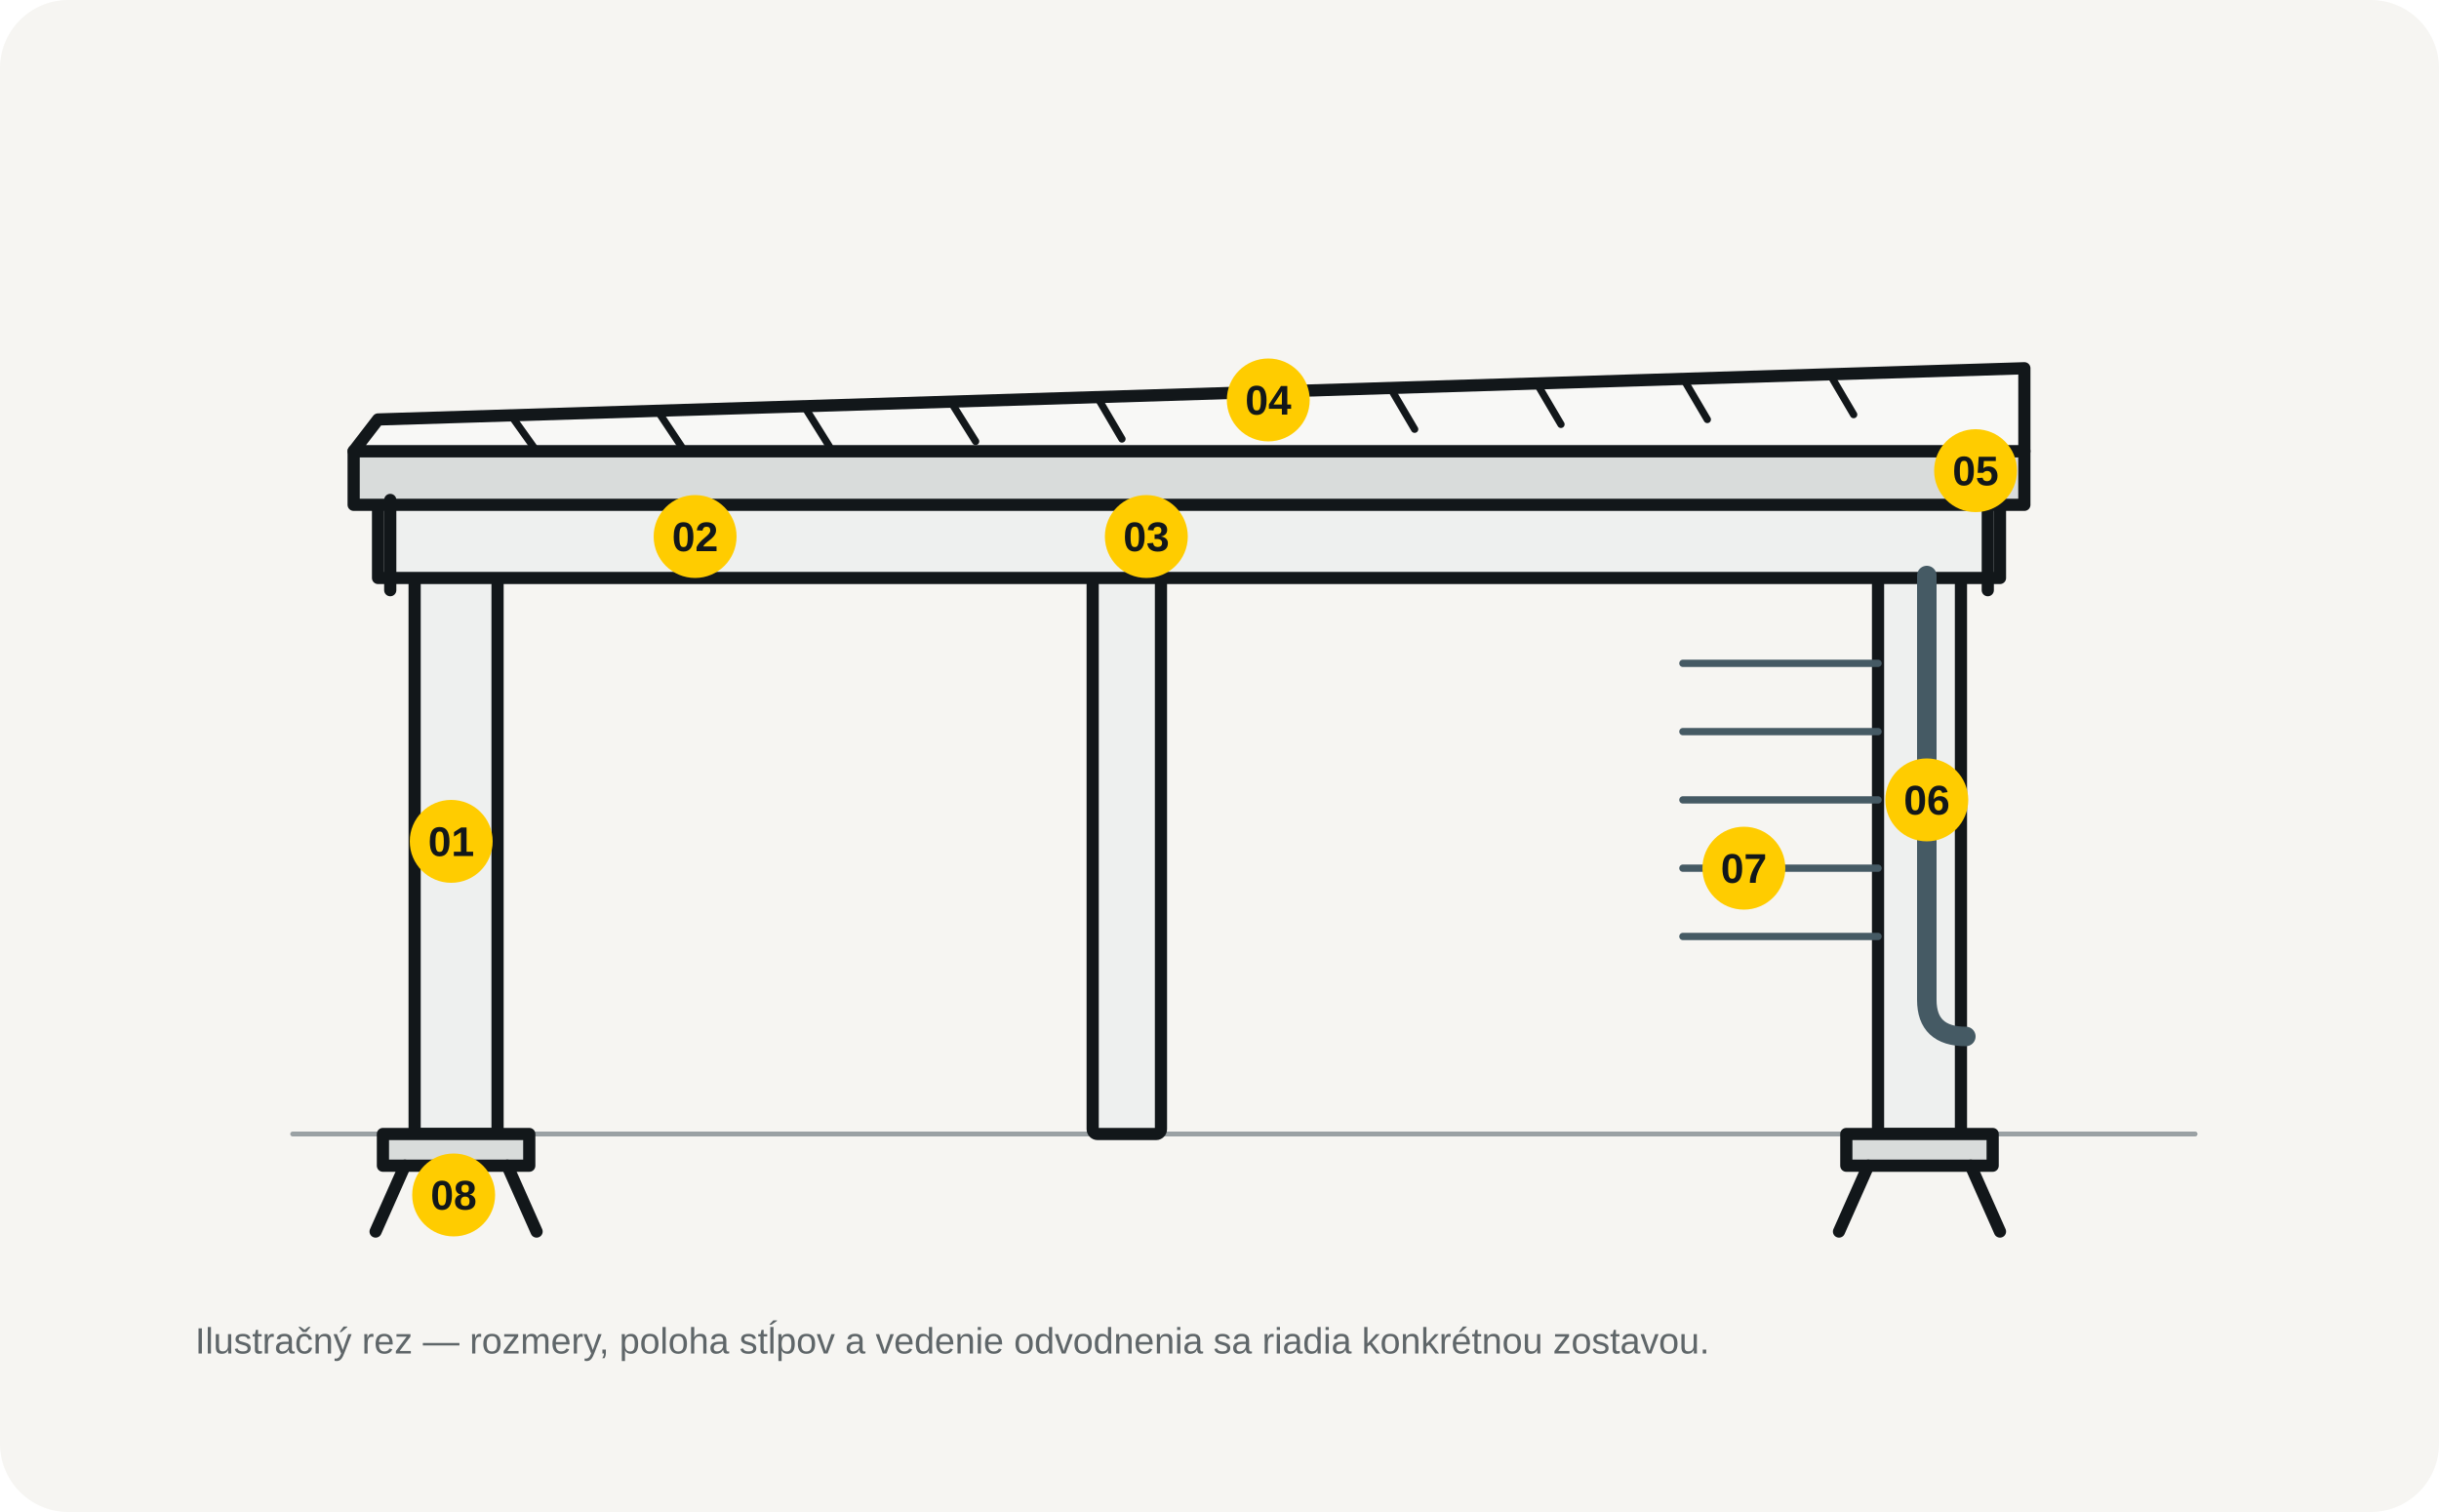
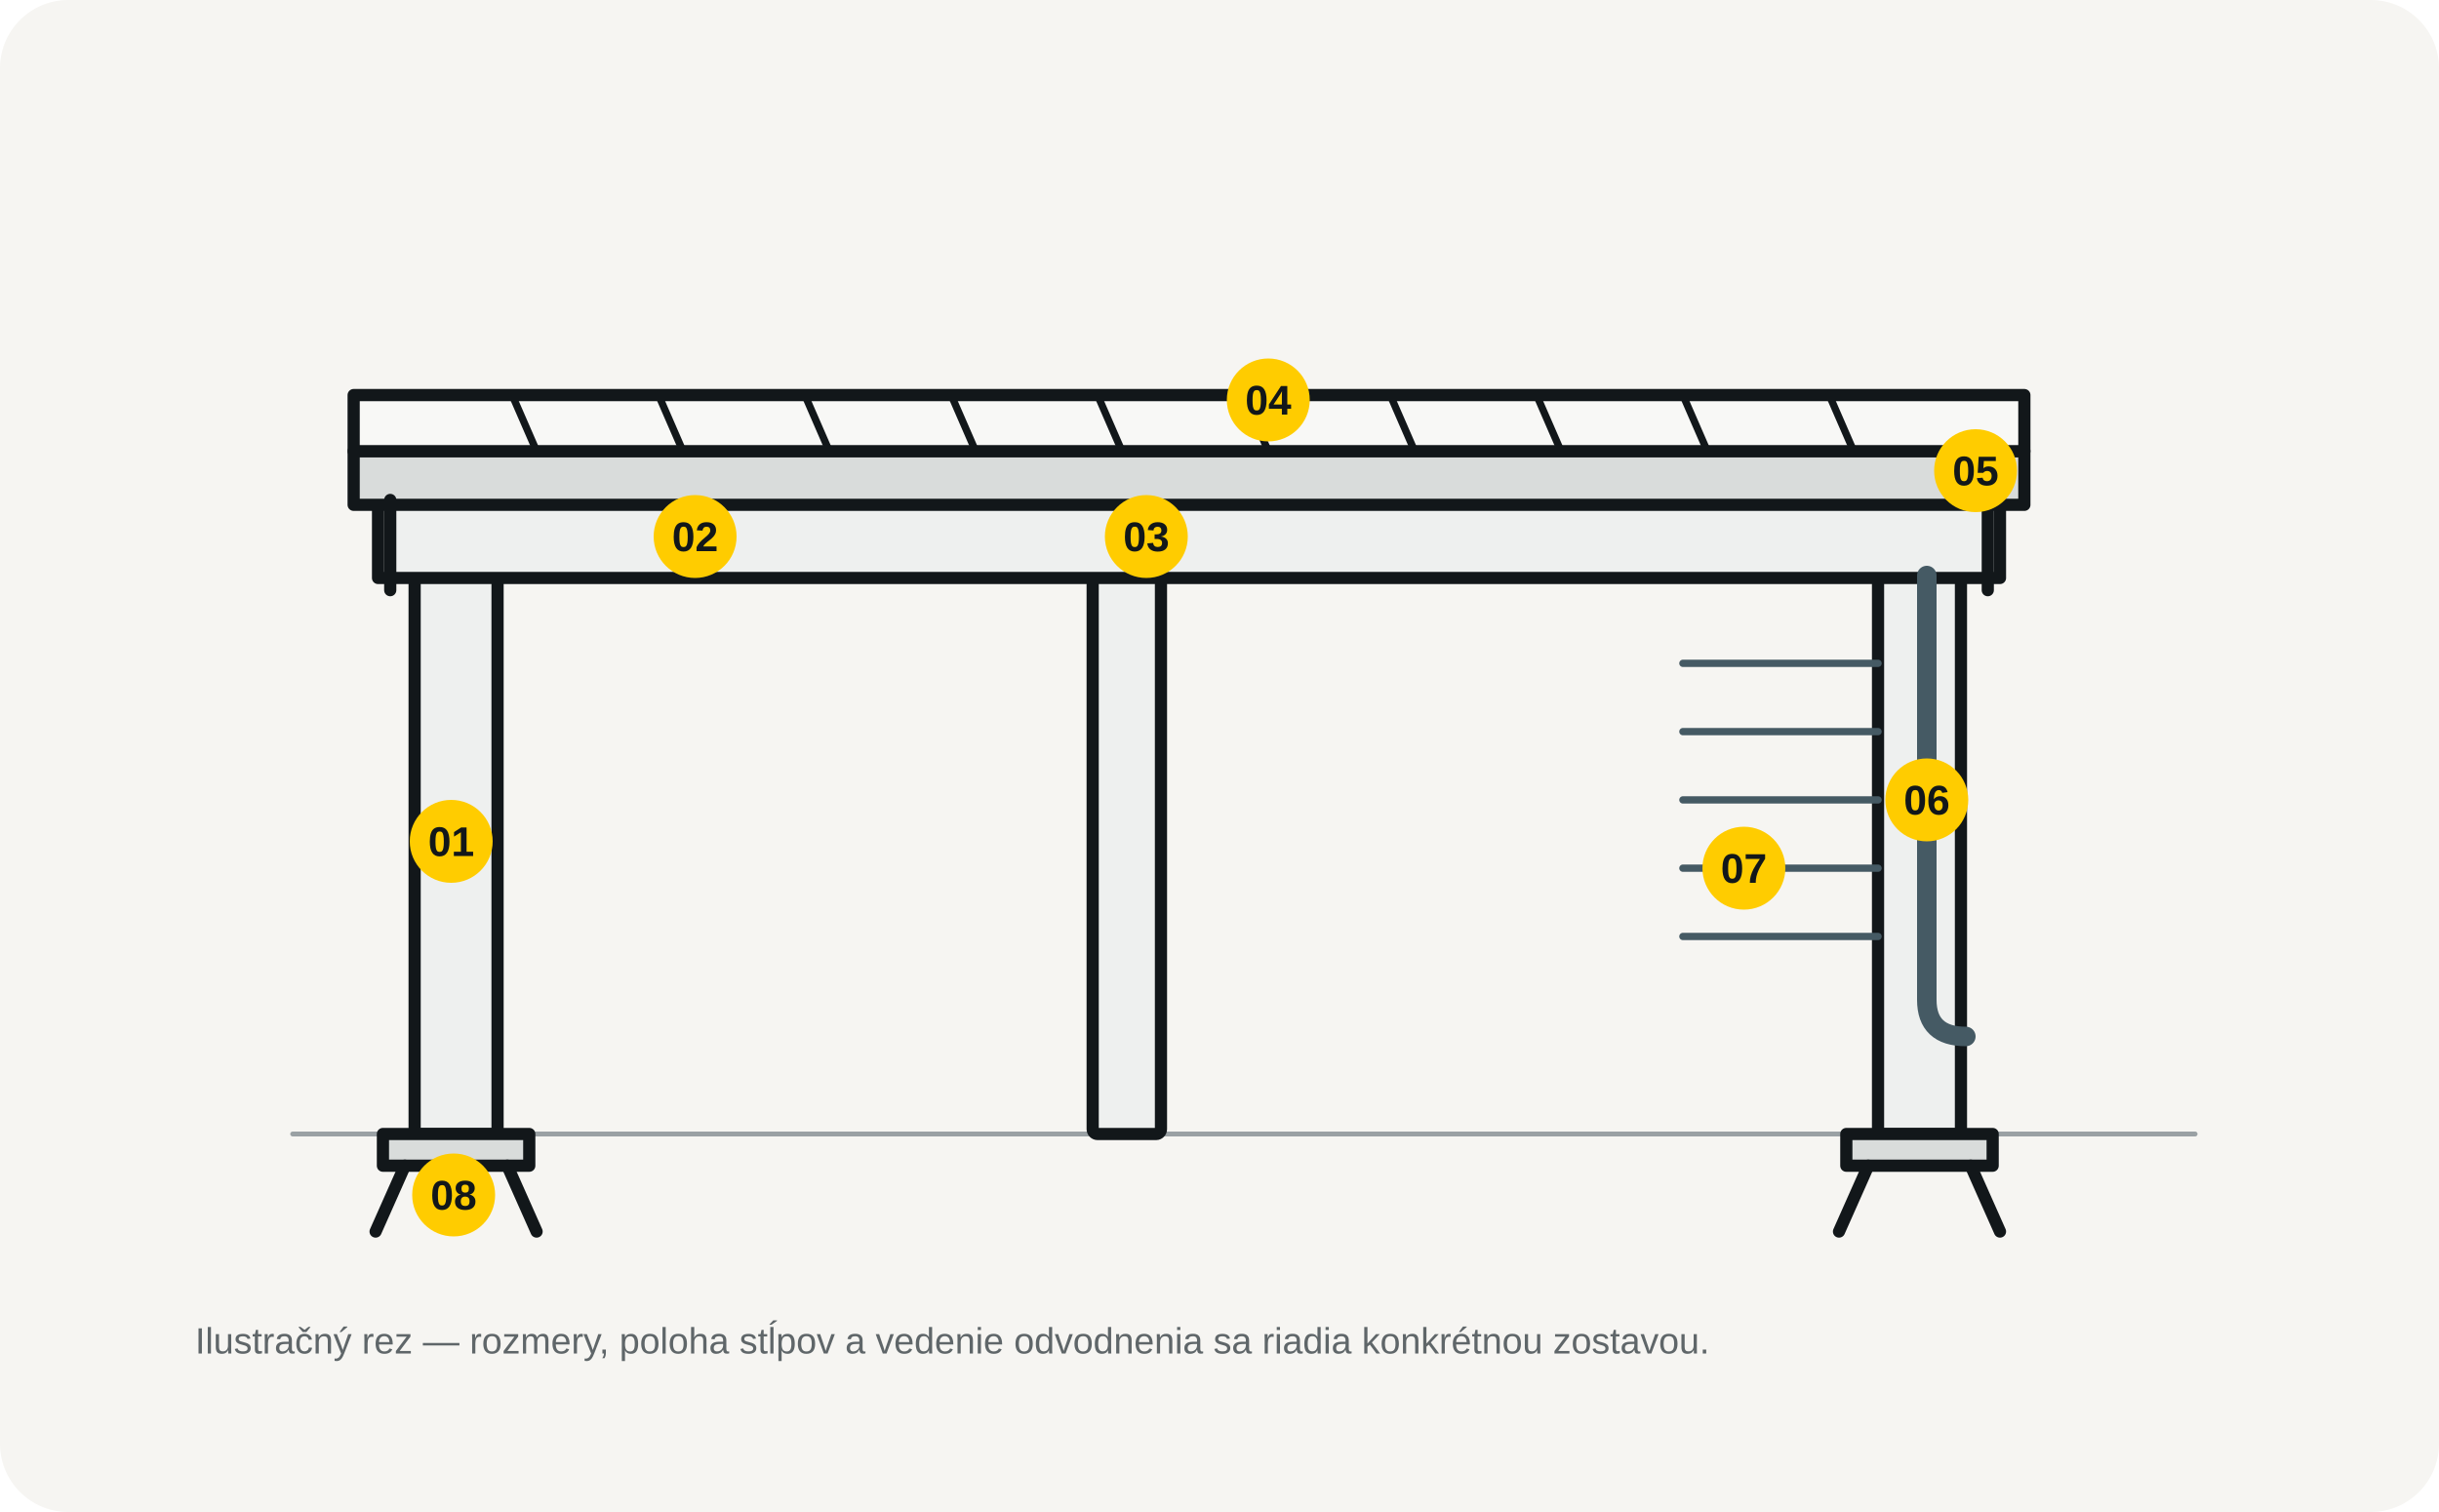
<svg xmlns="http://www.w3.org/2000/svg" viewBox="0 0 1000 620" role="img" aria-labelledby="t d">
  <rect width="1000" height="620" rx="28" fill="#f6f5f2" />
  <g fill="none" stroke="#12171a" stroke-width="5" stroke-linejoin="round" stroke-linecap="round">
    <path d="M120 465H900" stroke="#9aa1a4" stroke-width="2" />
    <rect x="170" y="225" width="34" height="240" rx="2" fill="#eef0ef" />
    <rect x="770" y="225" width="34" height="240" rx="2" fill="#eef0ef" />
    <rect x="448" y="225" width="28" height="240" rx="2" fill="#eef0ef" />
    <path d="M155 205H820V237H155Z" fill="#eef0ef" />
    <path d="M145 185H830V207H145Z" fill="#d9dcdb" />
-     <path d="M155 172L830 151L830 185H145Z" fill="#f8f8f6" />
+     <path d="M145 162H830V185H145Z" fill="#f8f8f6" />
    <g stroke-width="3">
-       <path d="M210 171L220 185M270 169L280 184M330 167L340 183M390 165L400 181M450 163L460 180M510 161L520 178M570 159L580 176M630 157L640 174M690 155L700 172M750 153L760 170" />
+       <path d="M210 162L220 185M270 162L280 185M330 162L340 185M390 162L400 185M450 162L460 185M510 162L520 185M570 162L580 185M630 162L640 185M690 162L700 185M750 162L760 185" />
    </g>
    <path d="M160 205V242M815 205V242" />
    <path d="M790 236V410Q790 425 806 425" stroke="#455a64" stroke-width="8" />
    <g stroke="#455a64" stroke-width="3">
      <path d="M690 272H770M690 300H770M690 328H770M690 356H770M690 384H770" />
    </g>
    <rect x="157" y="465" width="60" height="13" fill="#d9dcdb" />
    <path d="M166 478L154 505M208 478L220 505" />
    <rect x="757" y="465" width="60" height="13" fill="#d9dcdb" />
    <path d="M766 478L754 505M808 478L820 505" />
  </g>
  <g font-family="Arial, sans-serif" font-weight="700" font-size="17" fill="#12171a">
    <g>
      <circle cx="185" cy="345" r="17" fill="#ffcc00" />
      <text x="185" y="351" text-anchor="middle">01</text>
    </g>
    <g>
      <circle cx="285" cy="220" r="17" fill="#ffcc00" />
      <text x="285" y="226" text-anchor="middle">02</text>
    </g>
    <g>
      <circle cx="470" cy="220" r="17" fill="#ffcc00" />
      <text x="470" y="226" text-anchor="middle">03</text>
    </g>
    <g>
      <circle cx="520" cy="164" r="17" fill="#ffcc00" />
      <text x="520" y="170" text-anchor="middle">04</text>
    </g>
    <g>
      <circle cx="810" cy="193" r="17" fill="#ffcc00" />
      <text x="810" y="199" text-anchor="middle">05</text>
    </g>
    <g>
      <circle cx="790" cy="328" r="17" fill="#ffcc00" />
      <text x="790" y="334" text-anchor="middle">06</text>
    </g>
    <g>
      <circle cx="715" cy="356" r="17" fill="#ffcc00" />
      <text x="715" y="362" text-anchor="middle">07</text>
    </g>
    <g>
      <circle cx="186" cy="490" r="17" fill="#ffcc00" />
      <text x="186" y="496" text-anchor="middle">08</text>
    </g>
    <text x="80" y="555" font-size="15" font-weight="400" fill="#5f6669">Ilustračný rez — rozmery, poloha stĺpov a vedenie odvodnenia sa riadia konkrétnou zostavou.</text>
  </g>
</svg>
